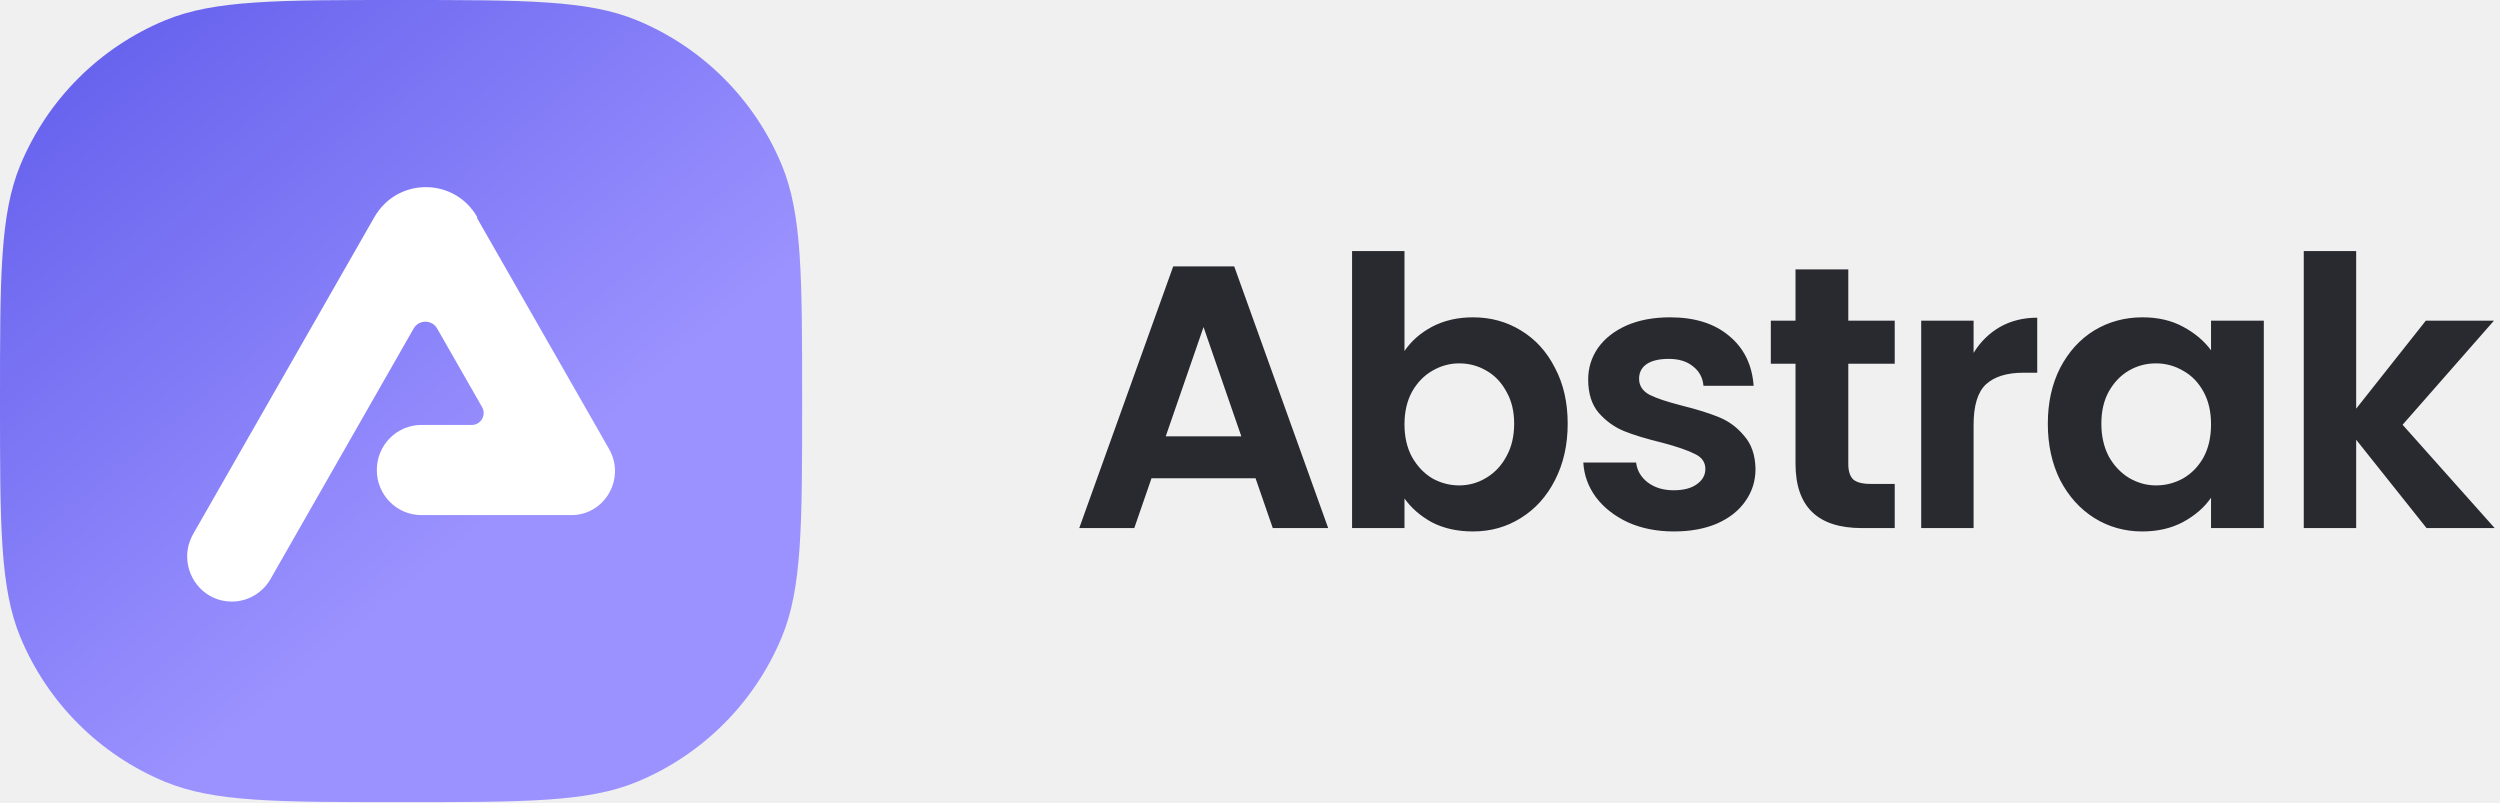
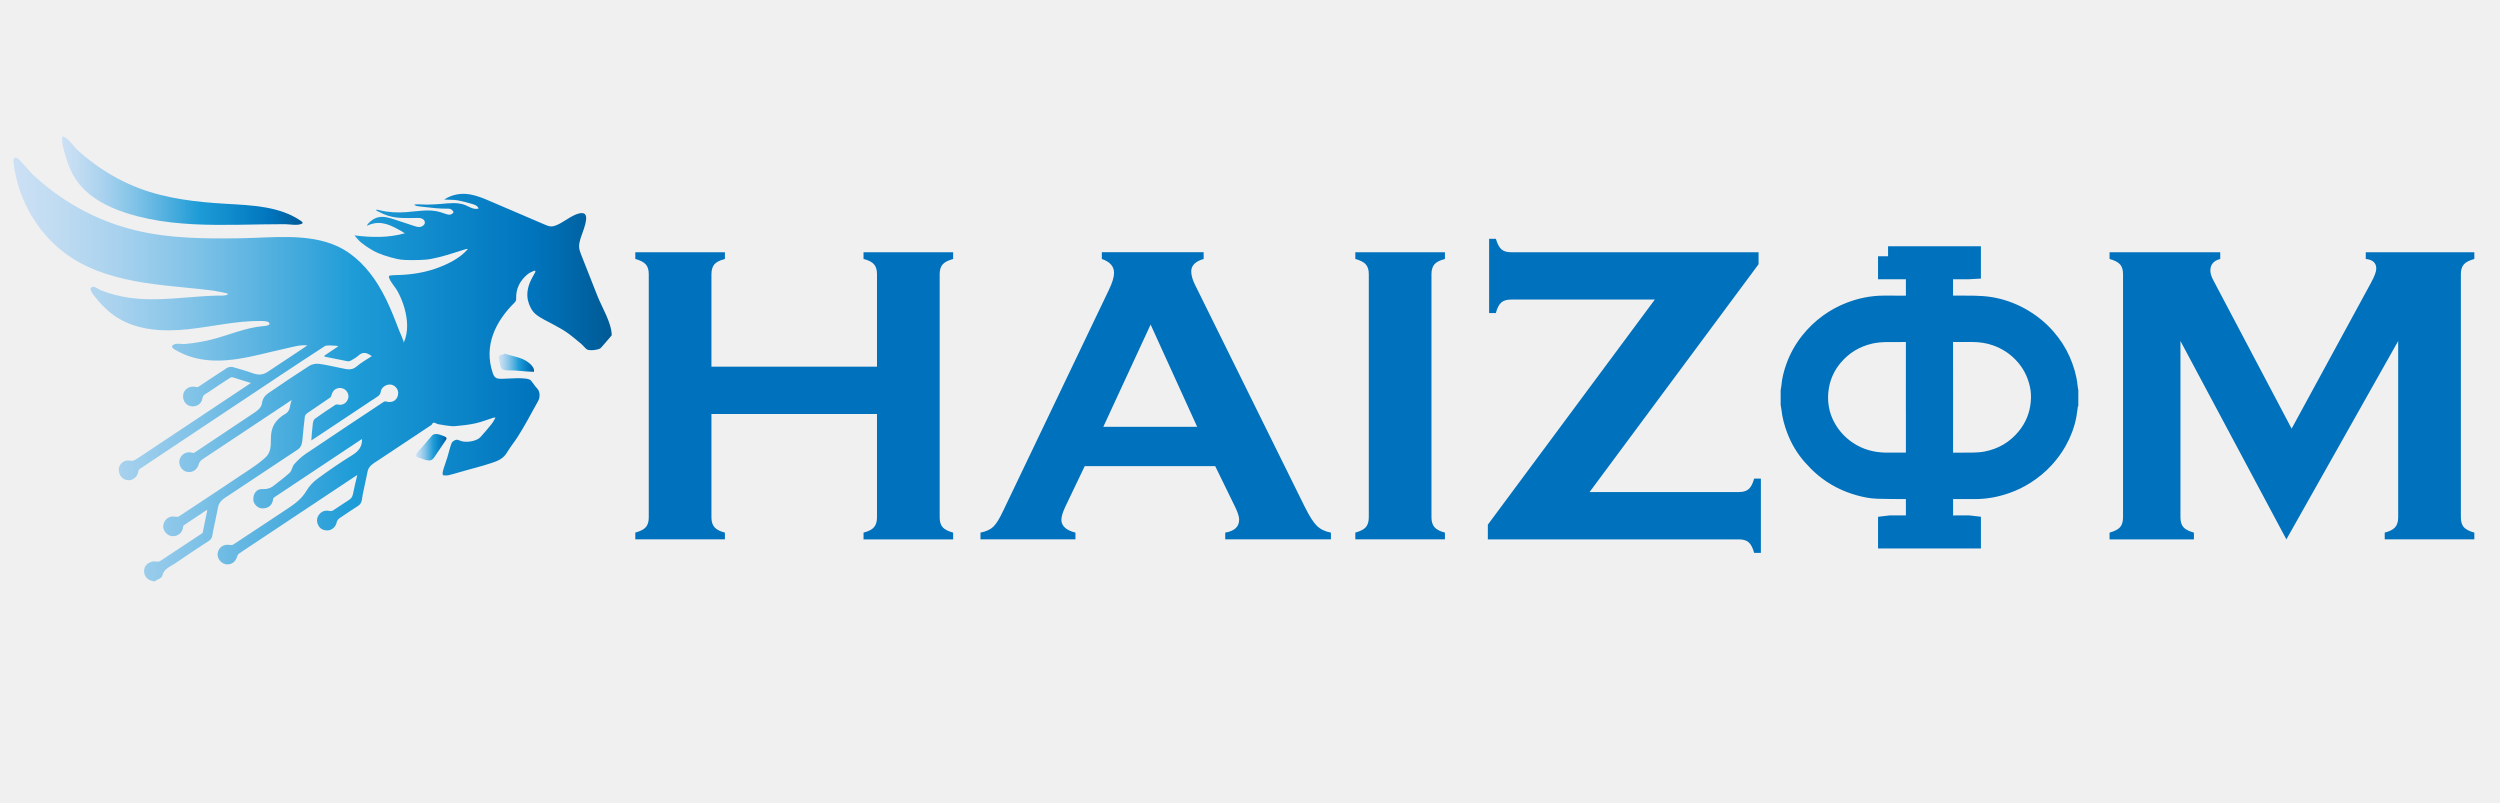
- <svg xmlns="http://www.w3.org/2000/svg" width="187" height="60" viewBox="0 0 187 60" fill="none">
-   <path d="M0 30C0 20.681 0 16.022 1.522 12.346C3.552 7.446 7.446 3.552 12.346 1.522C16.022 0 20.681 0 30 0V0C39.319 0 43.978 0 47.654 1.522C52.554 3.552 56.448 7.446 58.478 12.346C60 16.022 60 20.681 60 30V30C60 39.319 60 43.978 58.478 47.654C56.448 52.554 52.554 56.448 47.654 58.478C43.978 60 39.319 60 30 60V60C20.681 60 16.022 60 12.346 58.478C7.446 56.448 3.552 52.554 1.522 47.654C0 43.978 0 39.319 0 30V30Z" fill="url(#paint0_linear)" />
-   <g clip-path="url(#clip0)">
-     <path d="M44.531 31.786L35.673 16.292L35.702 16.245C33.991 13.249 29.712 13.249 28.001 16.245L14.449 39.943C14.144 40.484 14 41.06 14 41.625C14 43.388 15.394 44.999 17.34 44.999C18.533 44.999 19.633 44.354 20.232 43.318L30.939 24.577C31.331 23.891 32.31 23.891 32.701 24.577L36.059 30.448C36.399 31.041 35.973 31.786 35.293 31.786H31.52C29.677 31.786 28.186 33.293 28.186 35.155V35.161C28.186 37.023 29.677 38.529 31.52 38.529H40.672H42.74C45.245 38.529 46.812 35.789 45.562 33.596L44.531 31.786Z" fill="white" />
+ <svg xmlns="http://www.w3.org/2000/svg" xmlns:xlink="http://www.w3.org/1999/xlink" id="a" data-name="Layer 1" viewBox="0 0 187 60">
+   <defs>
+     <linearGradient id="b" data-name="Sky" x1="1" y1="27.648" x2="45.756" y2="27.648" gradientUnits="userSpaceOnUse">
+       <stop offset="0" stop-color="#cce0f4" />
+       <stop offset=".064" stop-color="#c2dcf2" />
+       <stop offset=".171" stop-color="#a9d2ee" />
+       <stop offset=".307" stop-color="#7fc2e7" />
+       <stop offset=".465" stop-color="#46abdd" />
+       <stop offset=".567" stop-color="#1e9cd7" />
+       <stop offset=".865" stop-color="#0075be" />
+       <stop offset=".994" stop-color="#005b97" />
+     </linearGradient>
+     <linearGradient id="c" data-name="Sky" x1="4.642" y1="13.507" x2="22.643" y2="13.507" xlink:href="#b" />
+     <linearGradient id="d" data-name="Sky" x1="31.126" y1="33.454" x2="33.402" y2="33.454" xlink:href="#b" />
+     <linearGradient id="e" data-name="Sky" x1="37.311" y1="27.128" x2="39.947" y2="27.128" xlink:href="#b" />
+   </defs>
+   <g>
+     <path d="M65.599,30.967h-12.383v7.741c0,.315,.076,.559,.229,.732,.151,.173,.411,.307,.778,.4v.504h-6.702v-.504c.377-.104,.64-.241,.786-.408,.147-.168,.221-.409,.221-.725V20.504c0-.314-.073-.556-.221-.724-.146-.168-.409-.305-.786-.409v-.504h6.702v.504c-.377,.095-.64,.229-.786,.401-.147,.173-.221,.417-.221,.731v6.923h12.383v-6.923c0-.314-.073-.559-.22-.731-.147-.173-.409-.307-.787-.401v-.504h6.703v.504c-.378,.104-.641,.241-.787,.409s-.22,.409-.22,.724v18.204c0,.315,.073,.557,.22,.725,.146,.167,.409,.304,.787,.408v.504h-6.703v-.504c.367-.094,.627-.228,.779-.4,.151-.174,.228-.417,.228-.732v-7.741Z" fill="#0071bc" />
+     <path d="M90.898,34.869h-9.762l-1.445,3.021c-.199,.419-.299,.75-.299,.991,0,.461,.351,.781,1.052,.959v.504h-7.104v-.504c.419-.083,.739-.23,.96-.44,.22-.209,.472-.618,.755-1.227l7.898-16.506c.252-.524,.378-.943,.378-1.259,0-.482-.305-.828-.913-1.038v-.504h7.615v.504c-.618,.179-.928,.487-.928,.929,0,.304,.1,.65,.299,1.038l8.182,16.553c.347,.702,.65,1.183,.913,1.439,.262,.257,.613,.428,1.054,.511v.504h-7.906v-.504c.694-.115,1.042-.44,1.042-.976,0-.22-.105-.545-.315-.975l-1.476-3.021Zm-1.349-2.942l-3.483-7.65-3.539,7.65h7.022Z" fill="#0071bc" />
+     <path d="M102.386,38.692V20.504c0-.314-.073-.556-.221-.724-.146-.168-.409-.305-.786-.409v-.504h6.702v.504c-.377,.095-.64,.229-.786,.401-.147,.173-.221,.417-.221,.731v18.188c0,.325,.076,.574,.229,.748,.151,.173,.411,.307,.778,.4v.504h-6.702v-.504c.377-.104,.64-.241,.786-.408,.147-.168,.221-.415,.221-.74Z" fill="#0071bc" />
+     <path d="M118.9,36.805h11.177c.314,0,.557-.073,.725-.221,.168-.146,.304-.409,.409-.786h.503v5.554h-.503c-.105-.378-.241-.64-.409-.786-.168-.147-.409-.221-.724-.221h-18.787v-1.102l12.49-16.836h-10.744c-.325,0-.571,.072-.739,.217-.168,.144-.304,.407-.409,.791h-.503v-5.555h.503c.115,.383,.255,.646,.417,.79,.163,.145,.407,.217,.732,.217h18.503v.897l-12.641,17.04Z" fill="#0071bc" />
  </g>
-   <path d="M93.916 35.776H86.132L84.844 39.5H80.728L87.756 19.928H92.32L99.348 39.5H95.204L93.916 35.776ZM92.852 32.64L90.024 24.464L87.196 32.64H92.852ZM105.055 26.256C105.559 25.509 106.25 24.903 107.127 24.436C108.023 23.969 109.04 23.736 110.179 23.736C111.504 23.736 112.699 24.063 113.763 24.716C114.846 25.369 115.695 26.303 116.311 27.516C116.946 28.711 117.263 30.101 117.263 31.688C117.263 33.275 116.946 34.684 116.311 35.916C115.695 37.129 114.846 38.072 113.763 38.744C112.699 39.416 111.504 39.752 110.179 39.752C109.022 39.752 108.004 39.528 107.127 39.08C106.268 38.613 105.578 38.016 105.055 37.288V39.5H101.135V18.78H105.055V26.256ZM113.259 31.688C113.259 30.755 113.063 29.952 112.671 29.28C112.298 28.589 111.794 28.067 111.159 27.712C110.543 27.357 109.871 27.18 109.143 27.18C108.434 27.18 107.762 27.367 107.127 27.74C106.511 28.095 106.007 28.617 105.615 29.308C105.242 29.999 105.055 30.811 105.055 31.744C105.055 32.677 105.242 33.489 105.615 34.18C106.007 34.871 106.511 35.403 107.127 35.776C107.762 36.131 108.434 36.308 109.143 36.308C109.871 36.308 110.543 36.121 111.159 35.748C111.794 35.375 112.298 34.843 112.671 34.152C113.063 33.461 113.259 32.64 113.259 31.688ZM125.208 39.752C123.938 39.752 122.8 39.528 121.792 39.08C120.784 38.613 119.981 37.988 119.384 37.204C118.805 36.42 118.488 35.552 118.432 34.6H122.38C122.454 35.197 122.744 35.692 123.248 36.084C123.77 36.476 124.414 36.672 125.18 36.672C125.926 36.672 126.505 36.523 126.916 36.224C127.345 35.925 127.56 35.543 127.56 35.076C127.56 34.572 127.298 34.199 126.776 33.956C126.272 33.695 125.46 33.415 124.34 33.116C123.182 32.836 122.23 32.547 121.484 32.248C120.756 31.949 120.121 31.492 119.58 30.876C119.057 30.26 118.796 29.429 118.796 28.384C118.796 27.525 119.038 26.741 119.524 26.032C120.028 25.323 120.737 24.763 121.652 24.352C122.585 23.941 123.677 23.736 124.928 23.736C126.776 23.736 128.25 24.203 129.352 25.136C130.453 26.051 131.06 27.292 131.172 28.86H127.42C127.364 28.244 127.102 27.759 126.636 27.404C126.188 27.031 125.581 26.844 124.816 26.844C124.106 26.844 123.556 26.975 123.164 27.236C122.79 27.497 122.604 27.861 122.604 28.328C122.604 28.851 122.865 29.252 123.388 29.532C123.91 29.793 124.722 30.064 125.824 30.344C126.944 30.624 127.868 30.913 128.596 31.212C129.324 31.511 129.949 31.977 130.472 32.612C131.013 33.228 131.293 34.049 131.312 35.076C131.312 35.972 131.06 36.775 130.556 37.484C130.07 38.193 129.361 38.753 128.428 39.164C127.513 39.556 126.44 39.752 125.208 39.752ZM138.253 27.208V34.712C138.253 35.235 138.375 35.617 138.617 35.86C138.879 36.084 139.308 36.196 139.905 36.196H141.725V39.5H139.261C135.957 39.5 134.305 37.895 134.305 34.684V27.208H132.457V23.988H134.305V20.152H138.253V23.988H141.725V27.208H138.253ZM147.625 26.396C148.129 25.575 148.782 24.931 149.585 24.464C150.406 23.997 151.339 23.764 152.385 23.764V27.88H151.349C150.117 27.88 149.183 28.169 148.549 28.748C147.933 29.327 147.625 30.335 147.625 31.772V39.5H143.705V23.988H147.625V26.396ZM153.177 31.688C153.177 30.12 153.485 28.729 154.101 27.516C154.736 26.303 155.585 25.369 156.649 24.716C157.732 24.063 158.936 23.736 160.261 23.736C161.418 23.736 162.426 23.969 163.285 24.436C164.162 24.903 164.862 25.491 165.385 26.2V23.988H169.333V39.5H165.385V37.232C164.881 37.96 164.181 38.567 163.285 39.052C162.408 39.519 161.39 39.752 160.233 39.752C158.926 39.752 157.732 39.416 156.649 38.744C155.585 38.072 154.736 37.129 154.101 35.916C153.485 34.684 153.177 33.275 153.177 31.688ZM165.385 31.744C165.385 30.792 165.198 29.98 164.825 29.308C164.452 28.617 163.948 28.095 163.313 27.74C162.678 27.367 161.997 27.18 161.269 27.18C160.541 27.18 159.869 27.357 159.253 27.712C158.637 28.067 158.133 28.589 157.741 29.28C157.368 29.952 157.181 30.755 157.181 31.688C157.181 32.621 157.368 33.443 157.741 34.152C158.133 34.843 158.637 35.375 159.253 35.748C159.888 36.121 160.56 36.308 161.269 36.308C161.997 36.308 162.678 36.131 163.313 35.776C163.948 35.403 164.452 34.88 164.825 34.208C165.198 33.517 165.385 32.696 165.385 31.744ZM181.506 39.5L176.242 32.892V39.5H172.322V18.78H176.242V30.568L181.45 23.988H186.546L179.714 31.772L186.602 39.5H181.506Z" fill="#292930" />
-   <defs>
-     <linearGradient id="paint0_linear" x1="8.5" y1="4" x2="51.5" y2="55" gradientUnits="userSpaceOnUse">
-       <stop stop-color="#6964EE" />
-       <stop offset="0.674" stop-color="#9B92FF" />
-     </linearGradient>
-     <clipPath id="clip0">
-       <rect width="32" height="31" fill="white" transform="translate(14 14)" />
-     </clipPath>
-   </defs>
+   <path d="M141.227,19.169h6.195v.961c-.071,.004-.128,.011-.185,.011-.594,.001-1.189,.003-1.783-.002-.096-.001-.116,.024-.116,.113,.003,.827,.004,1.654-0,2.481-.001,.108,.037,.133,.143,.133,.726-.004,1.453-.013,2.179,.002,.408,.009,.821,.032,1.223,.099,.776,.13,1.51,.389,2.198,.765,.747,.408,1.401,.928,1.954,1.561,.444,.509,.81,1.068,1.083,1.683,.278,.626,.474,1.272,.541,1.953,.01,.105,.032,.209,.049,.314v.983c-.008,.018-.021,.035-.024,.053-.034,.242-.059,.486-.102,.727-.127,.712-.383,1.381-.742,2.013-.256,.451-.565,.867-.917,1.254-.428,.471-.918,.871-1.458,1.214-.441,.28-.911,.506-1.407,.681-.74,.261-1.502,.41-2.291,.413-.76,.003-1.52,.003-2.279-.002-.112-.001-.15,.025-.149,.14,.005,.723,.003,1.447,.003,2.17,0,.112-0,.224,0,.336,0,.051,.002,.084,.08,.083,.619-.007,1.238-.007,1.856-.008,.047-0,.094,.011,.145,.017v.959h-6.195v-.961c.047-.006,.083-.014,.118-.014,.607-.001,1.214-.004,1.82,.003,.11,.001,.145-.026,.145-.132-.003-.823-.003-1.646-0-2.469,0-.091-.024-.125-.125-.123-.301,.007-.603,.005-.904,.002-.618-.006-1.237-.008-1.854-.026-.45-.013-.89-.105-1.321-.224-.995-.273-1.892-.733-2.672-1.389-.314-.264-.602-.562-.874-.868-.516-.583-.903-1.243-1.177-1.965-.195-.514-.335-1.039-.392-1.585-.011-.1-.032-.2-.049-.3,0-.328,0-.656,0-.983,.017-.105,.041-.209,.049-.314,.04-.491,.163-.965,.327-1.428,.247-.699,.604-1.343,1.07-1.931,.417-.526,.897-.987,1.448-1.38,.479-.342,.995-.622,1.547-.837,.798-.31,1.626-.485,2.489-.489,.768-.004,1.536-.002,2.304,.001,.092,0,.135-.019,.134-.117-.003-.835-.002-1.671-.001-2.506,0-.077-.028-.106-.108-.106-.611,.003-1.222,.004-1.832,.005-.044,0-.089,0-.143,0v-.972Zm4.114,10.55c0,1.587,.001,3.174-.002,4.76-0,.104,.027,.133,.138,.132,.702-.006,1.404,.006,2.106-.008,.34-.007,.684-.028,1.016-.094,1.207-.239,2.202-.825,2.973-1.762,.631-.766,.984-1.64,1.075-2.609,.043-.452,.024-.908-.073-1.355-.199-.925-.625-1.737-1.3-2.425-.543-.552-1.184-.956-1.919-1.223-.577-.209-1.177-.297-1.79-.302-.69-.006-1.379,.002-2.069-.005-.127-.001-.158,.032-.158,.153,.004,1.579,.003,3.158,.003,4.736Zm-2.032,.003c0-.068,0-.136,0-.204,0-1.511-0-3.022,.001-4.532,0-.088-0-.153-.127-.153-.665,.004-1.33-.004-1.994,.002-.443,.004-.883,.036-1.317,.136-1.11,.257-2.027,.816-2.748,1.665-.553,.65-.906,1.395-1.057,2.231-.101,.56-.105,1.118-.01,1.673,.093,.547,.282,1.066,.568,1.552,.392,.665,.903,1.217,1.556,1.652,.884,.589,1.865,.859,2.931,.863,.669,.002,1.338-.001,2.007-.001,.192,0,.192,.002,.192-.185,0-1.567,0-3.134,0-4.7Z" fill="#0071bc" stroke="#0071bc" stroke-miterlimit="10" stroke-width="1.5" />
+   <path d="M171.021,40.345l-7.923-14.837v13.185c0,.325,.073,.572,.221,.74,.146,.167,.409,.304,.787,.408v.504h-6.31v-.504c.377-.104,.64-.241,.786-.408,.147-.168,.221-.415,.221-.74V20.504c0-.314-.073-.556-.221-.724-.146-.168-.409-.305-.786-.409v-.504h8.278v.504c-.493,.126-.739,.414-.739,.865,0,.21,.073,.451,.22,.724l5.859,11.103,5.938-10.913c.262-.482,.394-.834,.394-1.055,0-.43-.263-.671-.787-.724v-.504h8.121v.504c-.378,.104-.641,.241-.787,.409s-.22,.409-.22,.724v18.188c0,.325,.073,.572,.22,.74,.146,.167,.409,.304,.787,.408v.504h-6.703v-.504c.367-.094,.627-.228,.779-.4,.151-.174,.228-.423,.228-.748v-13.185l-8.362,14.837Z" fill="#0071bc" />
+   <g>
+     <path d="M1.005,12.158c-.048-.49,.236-.418,.478-.168,.353,.365,.672,.787,1.055,1.144,.645,.599,1.336,1.148,2.065,1.642,1.458,.986,3.067,1.75,4.756,2.246,.253,.074,.508,.143,.765,.205,2.575,.624,5.243,.633,7.877,.595,2.32-.034,5.029-.401,7.203,.584,1.301,.59,2.326,1.677,3.077,2.892,.437,.707,.79,1.462,1.107,2.23,.159,.385,.308,.774,.455,1.164,.039,.104,.392,.859,.351,.945,.378-.803,.293-1.759,.059-2.59-.126-.447-.304-.882-.53-1.288-.179-.321-.51-.641-.622-.991-.053-.164,.066-.16,.199-.174,.144-.015,.29-.016,.435-.02,.953-.025,1.907-.162,2.81-.47,.852-.291,1.852-.766,2.445-1.468-.065-.035-.122-.011-.188,.01-.474,.15-.946,.307-1.423,.444-.375,.108-.754,.207-1.137,.279-.287,.053-.582,.067-.875,.078-.352,.013-.706,.013-1.058-.001-.216-.008-.434-.035-.644-.084-.331-.078-.662-.166-.983-.278-.282-.099-.562-.217-.821-.364-.299-.171-.587-.367-.855-.583-.186-.15-.33-.351-.493-.53,1.284,.162,2.532,.193,3.793-.164-.044,.013-.226-.124-.27-.148-.093-.052-.186-.104-.28-.155-.184-.1-.37-.196-.565-.276-.388-.158-.804-.235-1.22-.154-.087,.017-.172,.04-.256,.068-.09,.03-.183,.089-.274,.108,.049-.149,.238-.304,.36-.397,.147-.112,.316-.196,.497-.237,.409-.091,.83,.041,1.228,.172,.485,.16,.971,.319,1.456,.479,.112,.037,.227,.074,.345,.078,.195,.007,.456-.124,.453-.349-.002-.128-.105-.236-.224-.284s-.25-.048-.378-.046c-.737,.011-1.492,.051-2.192-.178-.208-.068-.408-.159-.603-.258-.035-.018-.271-.118-.256-.158,.022-.056,.277,.018,.319,.029,.63,.153,1.287,.179,1.934,.132,.852-.062,1.727-.248,2.546-.004,.19,.057,.372,.135,.565,.182,.155,.038,.315-.004,.412-.137,.008-.011,.015-.022,.016-.035,.001-.013-.004-.026-.01-.038-.043-.087-.115-.161-.205-.197-.089-.036-.188-.033-.284-.032-.536,.006-1.071-.055-1.603-.117-.16-.019-.321-.037-.481-.056-.097-.011-.306-.031-.338-.141,.318-.032,.66,.016,.982,.01,.34-.006,.68-.023,1.019-.052,.608-.052,1.244-.137,1.81,.092,.157,.064,.305,.15,.463,.211,.156,.06,.319,.088,.485,.055,.112-.023-.088-.196-.121-.219-.104-.071-.229-.109-.348-.143-.342-.098-.685-.196-1.036-.259-.345-.062-.677-.036-1.022-.06,.013-.018,.032-.028,.052-.041,.575-.352,1.23-.464,1.892-.344,.535,.097,1.041,.313,1.541,.527,1.346,.577,2.693,1.154,4.039,1.731,.158,.068,.321,.136,.492,.135,.17-.001,.33-.071,.485-.14,.492-.218,1.286-.899,1.838-.857,.649,.05-.026,1.47-.148,1.905-.058,.207-.117,.42-.104,.635,.012,.207,.089,.405,.165,.598,.403,1.021,.805,2.041,1.208,3.062,.341,.864,1.065,2.02,1.065,2.945-.269,.313-.534,.63-.809,.937-.142,.158-.89,.238-1.057,.106-.159-.126-.282-.297-.438-.427-.349-.291-.698-.586-1.069-.848-.298-.209-.627-.373-.945-.554-.467-.266-.985-.473-1.388-.815-.274-.232-.465-.634-.553-.994-.11-.446-.036-.927,.143-1.365,.11-.269,.268-.518,.402-.778,.011-.021,.009-.064-.005-.08-.015-.017-.059-.027-.079-.018-.162,.081-.341,.143-.479,.255-.585,.479-.903,1.088-.869,1.862,.004,.083-.043,.191-.103,.25-1.44,1.414-2.344,3.241-1.647,5.288,.042,.123,.093,.25,.196,.329,.117,.09,.275,.098,.423,.103,.398,.013,1.991-.181,2.246,.136,.156,.194,.288,.408,.458,.588,.233,.247,.218,.672,.07,.936-.283,.503-.552,1.014-.837,1.516-.222,.392-.446,.782-.69,1.16-.26,.404-.567,.779-.812,1.19-.27,.452-.697,.629-1.159,.773-.207,.064-.413,.133-.621,.195-.197,.059-.396,.112-.594,.166-.199,.055-.398,.108-.596,.163-.233,.065-.464,.133-.697,.198-.236,.066-.471,.142-.71,.192-.129,.027-.269,.014-.402,0-.016-.002-.034-.124-.025-.187,.016-.114,.045-.227,.08-.337,.089-.277,.192-.551,.277-.829,.106-.347,.181-.705,.31-1.043,.043-.112,.198-.216,.323-.253,.103-.03,.244,.028,.356,.076,.381,.162,1.196,.03,1.473-.271,.291-.317,.568-.647,.838-.983,.114-.141,.194-.309,.299-.482-.065,0-.109-.01-.147,.002-.45,.142-.891,.321-1.349,.422-.505,.111-1.025,.169-1.541,.212-.255,.022-.517-.036-.775-.066-.16-.019-.317-.059-.477-.081-.165-.022-.355-.27-.488,.047-.003,.006-.014,.008-.021,.013-1.328,.882-2.657,1.763-3.984,2.646-.319,.213-.687,.391-.783,.809-.132,.575-.229,1.158-.365,1.731-.071,.3-.019,.653-.343,.861-.478,.307-.952,.619-1.419,.943-.087,.061-.163,.18-.186,.284-.074,.342-.353,.609-.699,.612-.308,.003-.559-.123-.692-.408-.134-.288-.109-.579,.106-.82,.193-.216,.442-.294,.737-.228,.089,.02,.21-.001,.287-.049,.384-.242,.753-.507,1.137-.747,.179-.111,.292-.235,.334-.452,.09-.469,.21-.932,.327-1.437-.07,.042-.106,.06-.139,.083-2.896,1.923-5.793,3.847-8.686,5.774-.073,.049-.138,.144-.16,.229-.105,.414-.458,.661-.862,.584-.357-.068-.649-.458-.599-.802,.061-.426,.383-.682,.809-.653,.118,.008,.267,.043,.351-.012,1.374-.898,2.739-1.81,4.109-2.715,.537-.355,1.035-.73,1.374-1.309,.199-.342,.493-.658,.813-.893,.846-.621,1.711-1.22,2.605-1.769,.479-.294,.759-.641,.741-1.209-.024,.013-.057,.028-.087,.048-2.164,1.438-4.328,2.876-6.489,4.316-.038,.025-.068,.084-.074,.13-.059,.457-.358,.706-.841,.693-.3-.008-.623-.325-.639-.627-.025-.468,.23-.84,.677-.82,.344,.016,.603-.056,.856-.26,.396-.321,.819-.613,1.187-.964,.166-.158,.184-.465,.34-.64,.256-.288,.546-.561,.865-.776,1.933-1.304,3.877-2.59,5.82-3.879,.047-.031,.124-.052,.174-.035,.507,.164,.932-.141,.915-.666-.01-.31-.305-.598-.614-.6-.357-.002-.664,.258-.696,.559-.01,.099-.077,.216-.154,.28-.17,.138-.365,.246-.548,.368-1.204,.8-2.408,1.601-3.612,2.401-.286,.19-.573,.378-.874,.576,.037-.441,.062-.855,.113-1.264,.016-.127,.065-.294,.158-.361,.497-.361,1.012-.697,1.524-1.037,.042-.028,.112-.041,.161-.028,.374,.095,.711-.102,.809-.481,.077-.296-.139-.65-.446-.73-.368-.096-.696,.098-.794,.463-.022,.08-.047,.183-.106,.224-.568,.394-1.146,.773-1.714,1.167-.085,.059-.177,.169-.189,.265-.072,.565-.125,1.132-.177,1.699-.026,.291-.079,.569-.336,.749-.267,.188-.544,.361-.816,.542-1.455,.966-2.91,1.931-4.364,2.897-.331,.22-.698,.412-.791,.85-.13,.614-.245,1.23-.381,1.843-.054,.246-.03,.525-.293,.697-.851,.558-1.702,1.117-2.539,1.695-.369,.255-.845,.388-.971,.944-.039,.172-.383,.275-.587,.41h-.051c-.023-.01-.044-.025-.068-.028-.454-.075-.721-.455-.635-.906,.07-.369,.509-.628,.908-.551,.089,.017,.209,.006,.282-.042,1.04-.68,2.075-1.368,3.11-2.055,.032-.021,.066-.059,.073-.094,.115-.55,.226-1.102,.341-1.669-.041,.014-.067,.017-.086,.03-.558,.37-1.115,.74-1.67,1.115-.033,.022-.053,.082-.056,.126-.028,.424-.412,.738-.846,.686-.37-.044-.685-.436-.637-.794,.061-.453,.442-.739,.868-.664,.098,.017,.228,.031,.302-.017,1.781-1.173,3.559-2.349,5.33-3.537,.403-.27,.803-.555,1.158-.883,.4-.371,.388-.892,.393-1.399,.003-.254,.029-.519,.108-.758,.166-.498,.544-.844,.979-1.097,.406-.237,.303-.638,.471-1.036-.179,.12-.287,.193-.395,.265-2.092,1.388-4.186,2.774-6.273,4.168-.122,.082-.248,.223-.282,.359-.105,.415-.483,.681-.897,.584-.399-.093-.651-.528-.537-.927,.116-.406,.544-.629,.945-.498,.048,.016,.121,.015,.161-.011,1.495-.992,2.989-1.985,4.478-2.986,.265-.178,.53-.383,.578-.725,.046-.327,.216-.564,.47-.737,1.009-.687,2.018-1.374,3.046-2.031,.198-.127,.488-.193,.721-.165,.555,.066,1.101,.208,1.651,.314,.407,.078,.8,.225,1.193-.118,.341-.298,.751-.516,1.138-.775-.063-.036-.11-.06-.154-.088-.295-.191-.567-.213-.849,.047-.166,.153-.374,.265-.572,.38-.072,.041-.176,.061-.258,.046-.551-.103-1.1-.217-1.649-.33-.032-.007-.062-.027-.093-.041,.023-.027,.042-.061,.071-.081,.132-.092,.268-.18,.402-.27,.19-.127,.38-.255,.595-.399-.1-.019-.162-.042-.222-.04-.277,.008-.621-.079-.822,.051-2.212,1.434-4.402,2.903-6.597,4.362-2.404,1.599-4.808,3.197-7.21,4.8-.056,.038-.109,.122-.114,.189-.028,.357-.387,.683-.746,.663-.452-.025-.747-.387-.711-.872,.027-.358,.411-.679,.807-.596,.255,.054,.407-.048,.584-.166,.13-.087,.263-.171,.394-.258,2.439-1.622,4.878-3.244,7.317-4.866,.247-.164,.493-.331,.773-.518-.484-.152-.922-.292-1.362-.424-.051-.015-.126-.005-.17,.023-.548,.356-1.096,.711-1.634,1.082-.18,.124-.418,.185-.459,.477-.06,.421-.472,.667-.893,.574-.401-.089-.639-.517-.525-.946,.097-.367,.526-.593,.914-.489,.062,.017,.15,.021,.199-.011,.711-.465,1.412-.944,2.128-1.4,.119-.076,.312-.114,.446-.078,.535,.143,1.063,.313,1.588,.49,.361,.122,.691,.088,1.006-.12,.74-.489,1.479-.978,2.218-1.469,.258-.171,.514-.346,.771-.519-.55-.07-1.214,.146-1.75,.261-.6,.129-1.195,.28-1.793,.419-1.113,.259-2.246,.48-3.389,.453-.901-.021-1.814-.205-2.618-.625-.221-.115-.857-.386-.428-.58,.231-.104,.572-.014,.819-.035,.745-.064,1.484-.194,2.205-.389,1.188-.322,2.339-.82,3.565-.938,.157-.015,.694-.031,.522-.268-.087-.119-.481-.124-.615-.126-1.831-.02-3.633,.427-5.454,.619s-3.772,.099-5.314-.889c-.702-.45-1.285-1.066-1.787-1.732-.134-.178-.33-.516-.003-.553,.193-.022,.426,.196,.599,.263,.666,.257,1.36,.44,2.066,.546,2.172,.325,4.379-.09,6.574-.152,.244-.007,.68,.043,.87-.11,.081-.066-1.086-.259-1.138-.266-.574-.073-1.15-.132-1.726-.19-1.151-.116-2.305-.222-3.448-.403-1.906-.302-3.812-.827-5.428-1.882-2.39-1.561-3.976-4.251-4.308-7.087-.001-.009-.002-.018-.003-.027Z" fill="url(#b)" />
+     <path d="M4.681,10.191c.48,.16,.781,.738,1.146,1.064,.448,.4,.918,.776,1.407,1.123,.977,.693,2.037,1.273,3.158,1.699,2.071,.787,4.305,1.039,6.517,1.168,1.94,.114,4.008,.178,5.607,1.283,.065,.045,.115,.087,.126,.164-.293,.227-.977,.076-1.338,.076-.579-.001-1.157,.006-1.736,.016-1.127,.018-2.255,.046-3.382,.037-2.255-.018-4.534-.185-6.696-.872-1.473-.468-2.93-1.224-3.801-2.501-.334-.489-.567-1.039-.734-1.606-.125-.427-.419-1.24-.274-1.652Z" fill="url(#c)" />
+     <path d="M32.542,32.47c.232-.034,.508,.095,.707,.175,.066,.026,.142,.065,.152,.135,.007,.049-.022,.096-.05,.137-.271,.403-.542,.805-.813,1.208-.155,.231-.249,.344-.539,.312-.238-.026-.456-.145-.686-.204-.466-.119,.065-.559,.221-.744,.248-.296,.499-.59,.753-.882,.072-.083,.16-.124,.255-.138Z" fill="url(#d)" />
+     <path d="M37.753,26.453c.003-.002,.005-.004,.008-.006,.422,.159,.875,.222,1.292,.393,.326,.134,.969,.544,.888,.971-.6,.001-1.205-.11-1.811-.106-.296,.002-.625,.016-.702-.332-.039-.177-.075-.355-.106-.533-.067-.379,.217-.226,.432-.386Z" fill="url(#e)" />
+   </g>
</svg>
